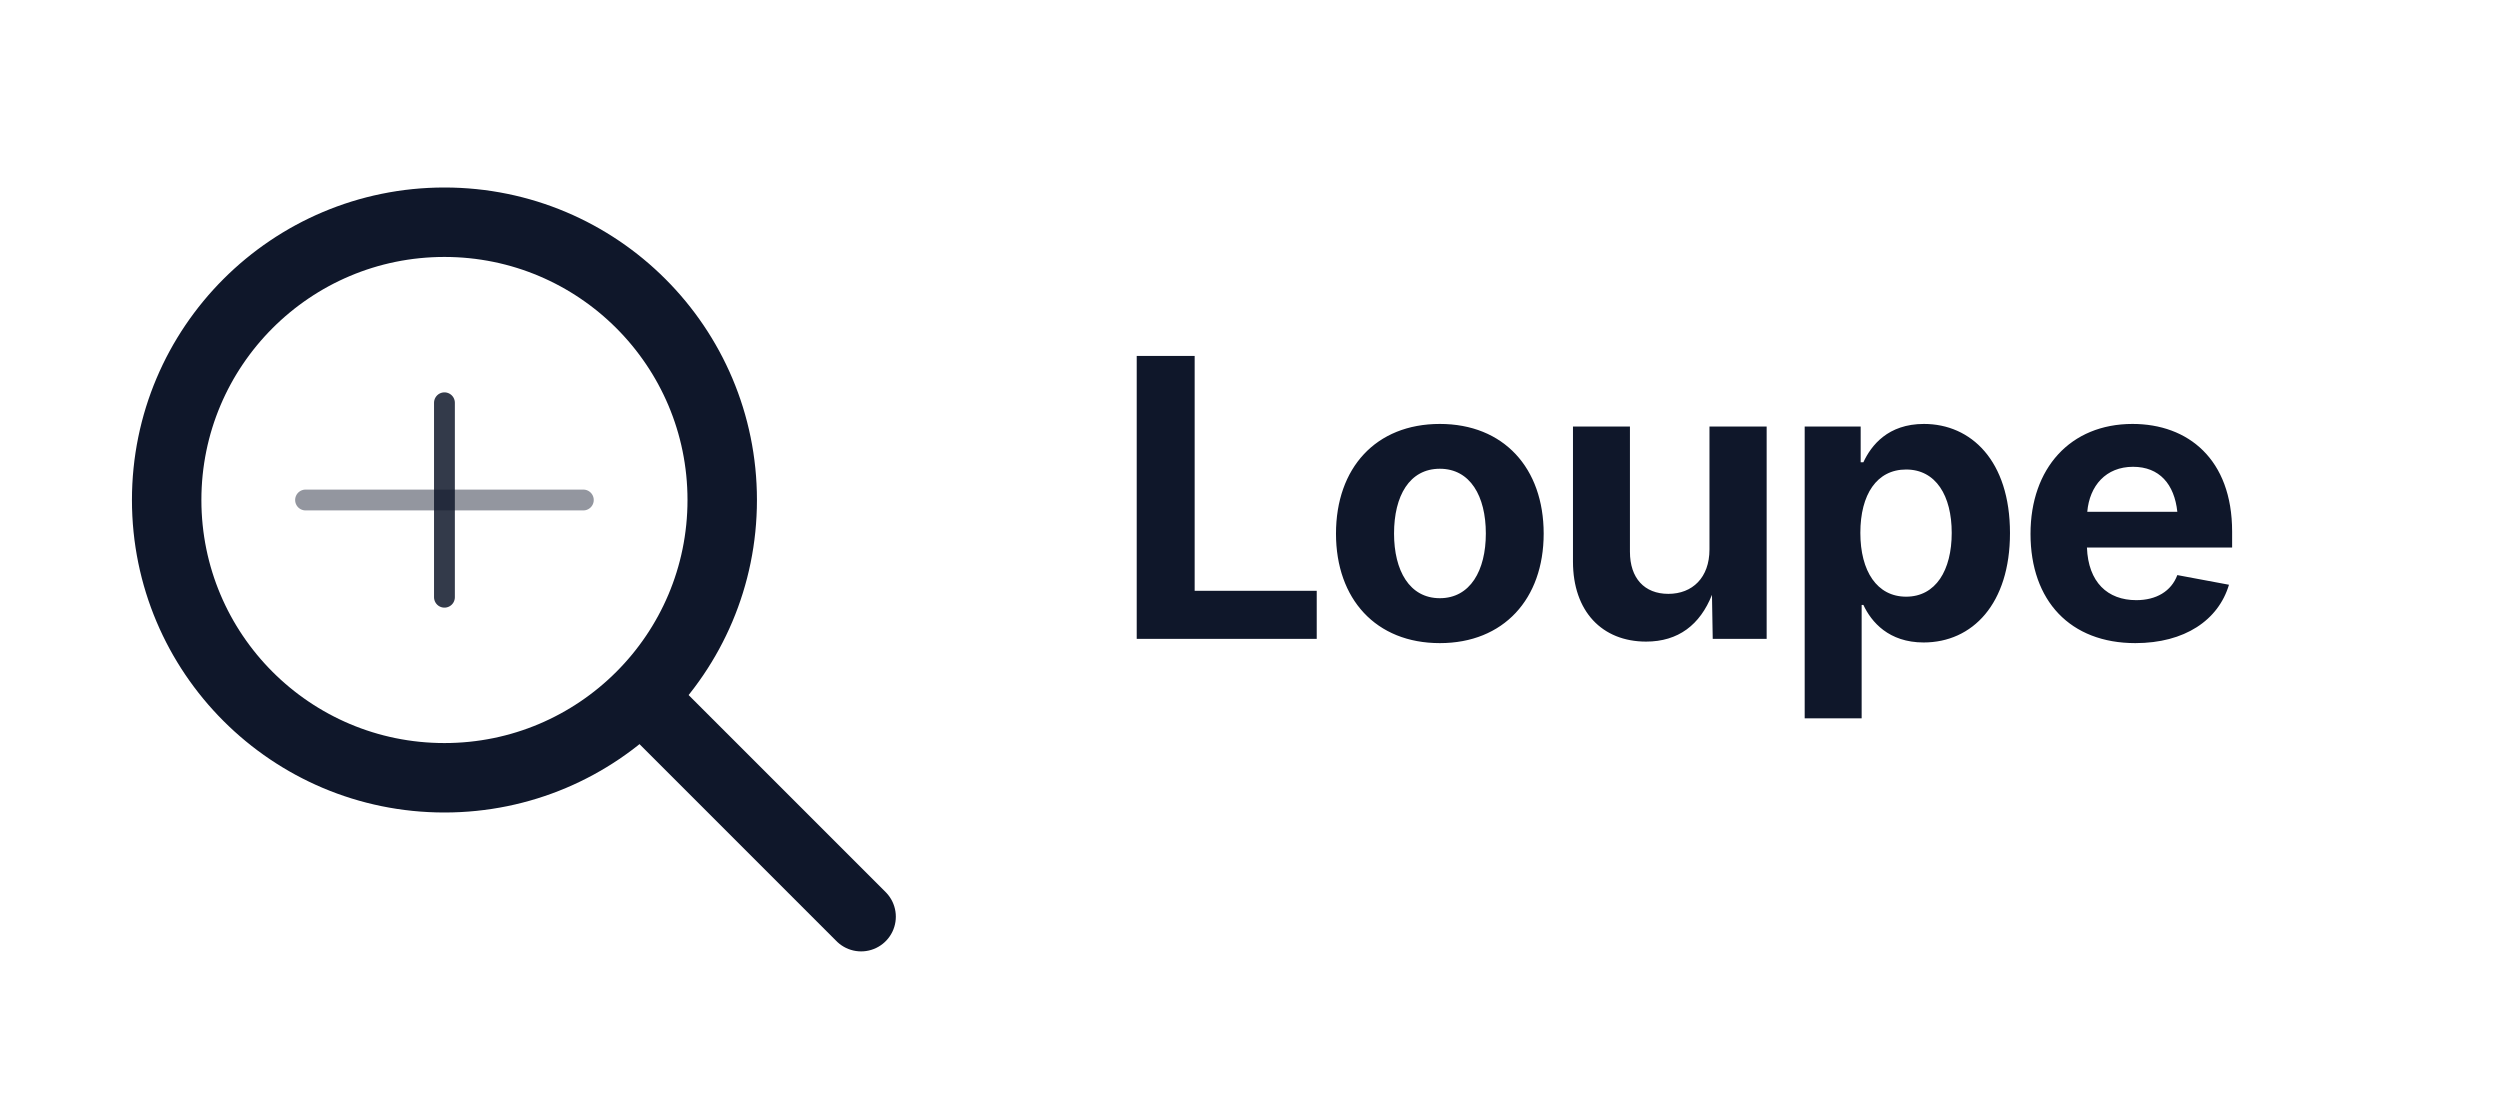
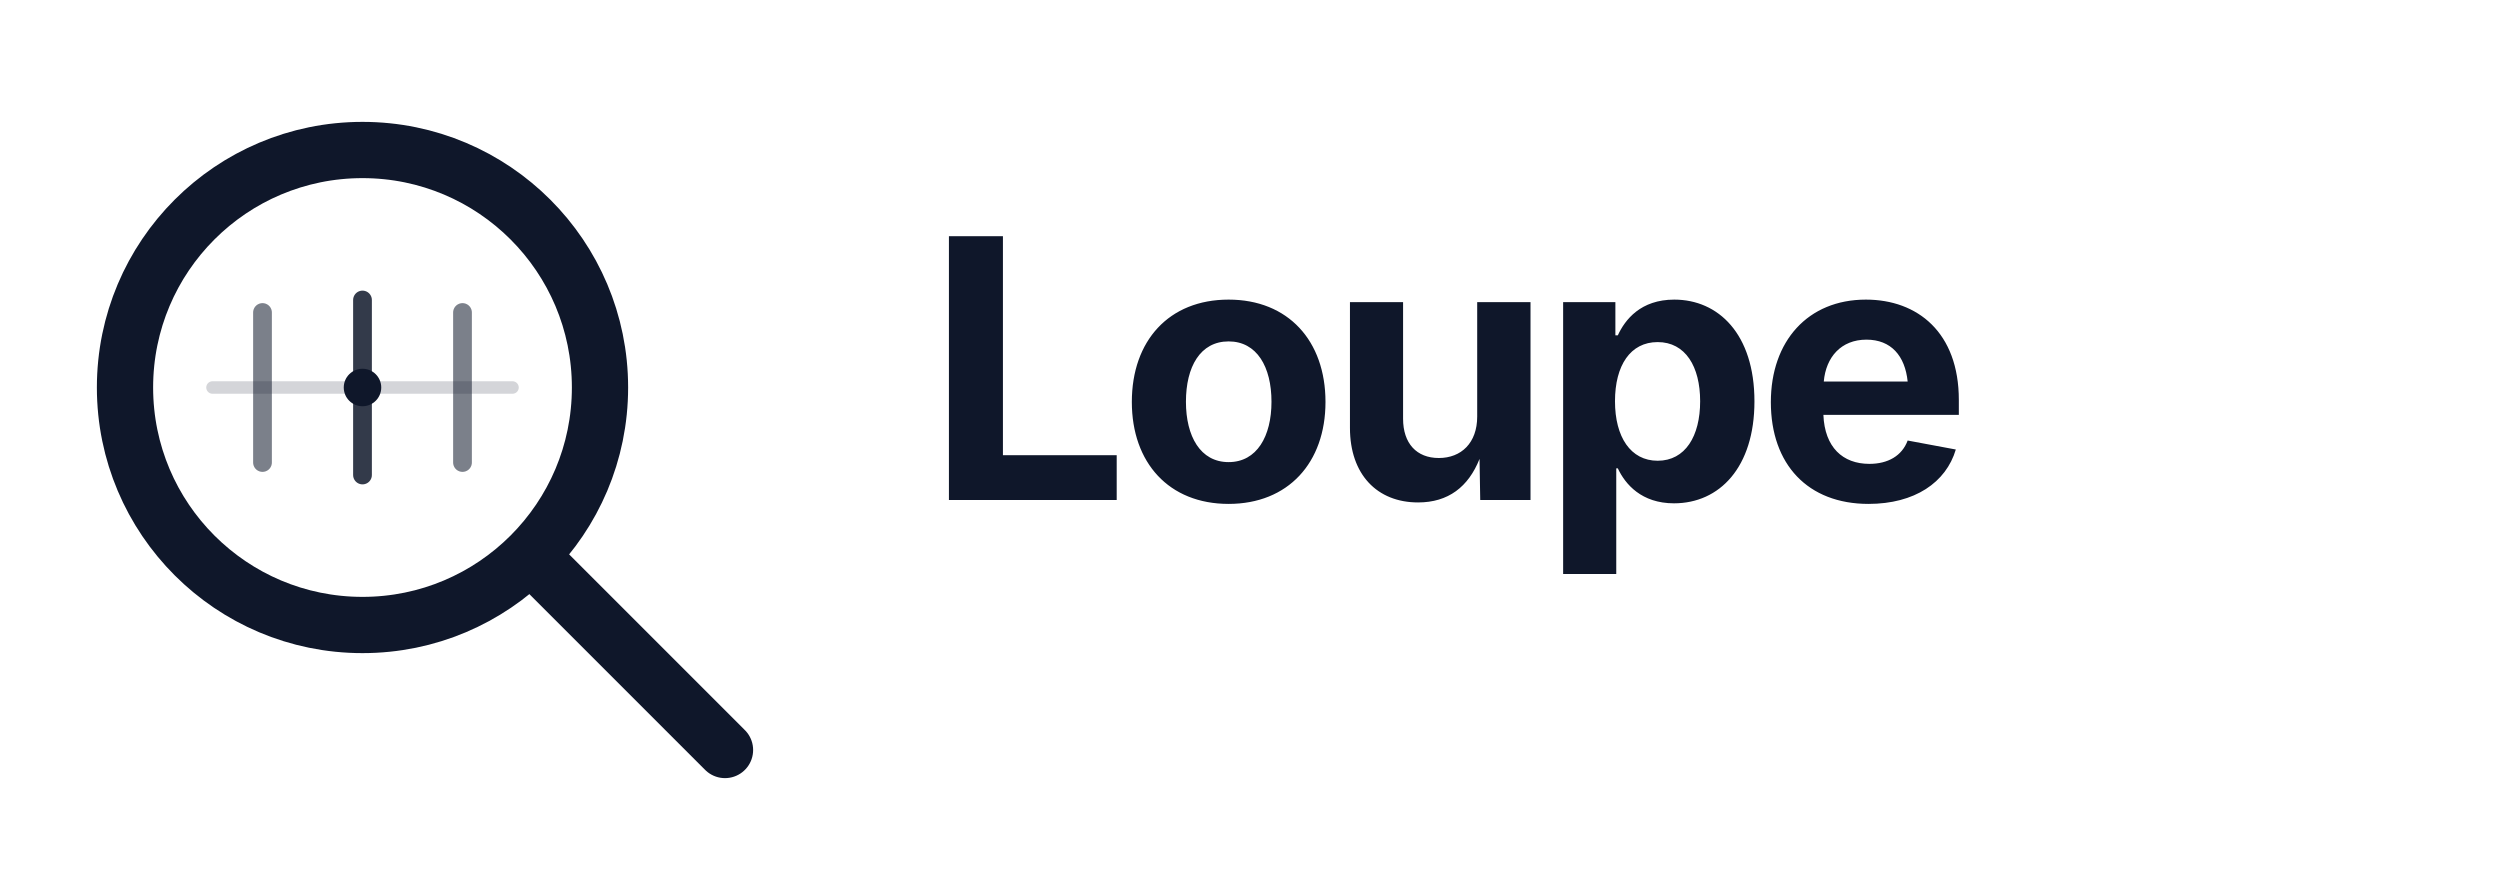
- <svg xmlns="http://www.w3.org/2000/svg" viewBox="0 0 360 160" fill="none" stroke="#0F172A">
-   <circle cx="64" cy="72" r="40" stroke-width="10" />
-   <line x1="44" y1="72" x2="84" y2="72" stroke-width="3" stroke-linecap="round" opacity="0.45" />
-   <line x1="64" y1="58" x2="64" y2="86" stroke-width="3" stroke-linecap="round" opacity="0.85" />
-   <line x1="94" y1="102" x2="124" y2="132" stroke-width="10" stroke-linecap="round" />
-   <text x="160" y="92" font-family="-apple-system, BlinkMacSystemFont, 'Segoe UI', system-ui, sans-serif" font-size="56" font-weight="700" fill="#0F172A" stroke="none" letter-spacing="-1.5">Loupe</text>
+ <svg xmlns="http://www.w3.org/2000/svg" viewBox="0 0 400 140" fill="none" aria-label="Loupe">
+   <g stroke="#0F172A" stroke-linecap="round" stroke-linejoin="round">
+     <circle cx="58" cy="62" r="38" stroke-width="9" fill="none" />
+     <line x1="34" y1="62" x2="82" y2="62" stroke-width="2" opacity="0.18" />
+     <line x1="42" y1="50" x2="42" y2="74" stroke-width="3" opacity="0.55" />
+     <line x1="58" y1="48" x2="58" y2="76" stroke-width="3" opacity="0.85" />
+     <line x1="74" y1="50" x2="74" y2="74" stroke-width="3" opacity="0.55" />
+     <circle cx="58" cy="62" r="3" stroke="none" fill="#0F172A" />
+     <line x1="86" y1="90" x2="116" y2="120" stroke-width="9" />
+   </g>
+   <text x="148" y="80" font-family="-apple-system, BlinkMacSystemFont, 'Inter', system-ui, sans-serif" font-size="58" font-weight="700" fill="#0F172A" letter-spacing="-2">Loupe</text>
</svg>
